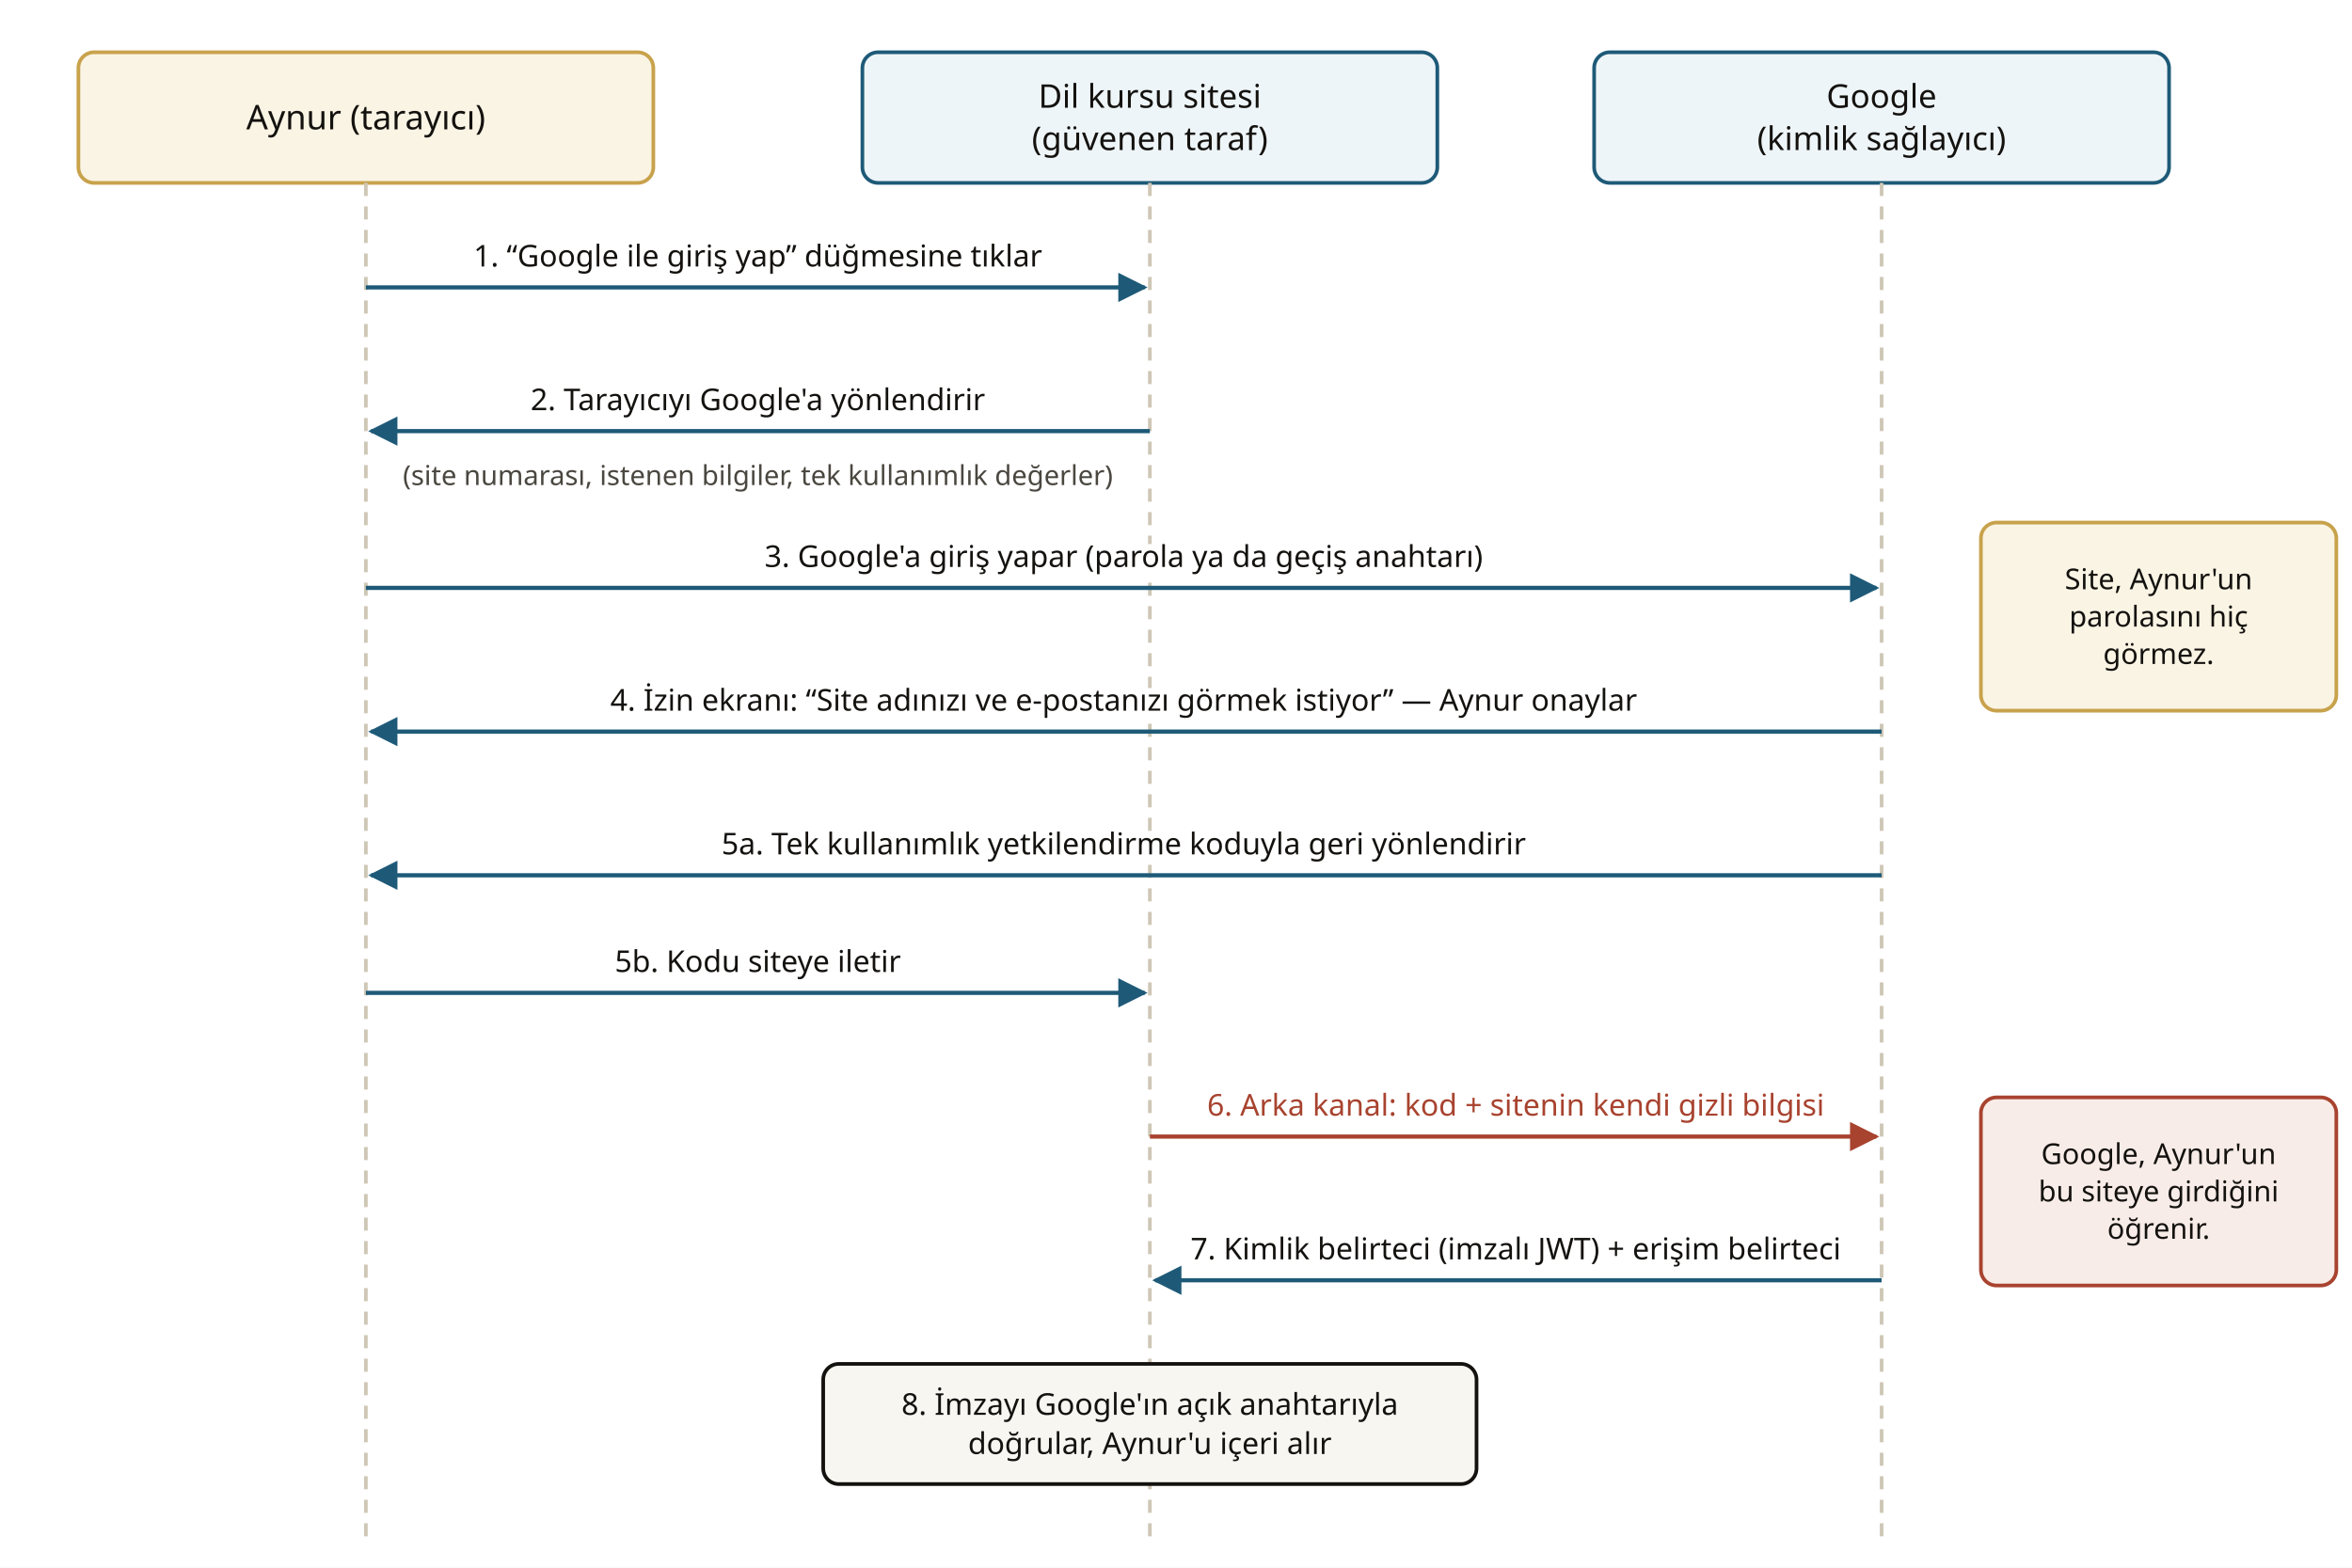
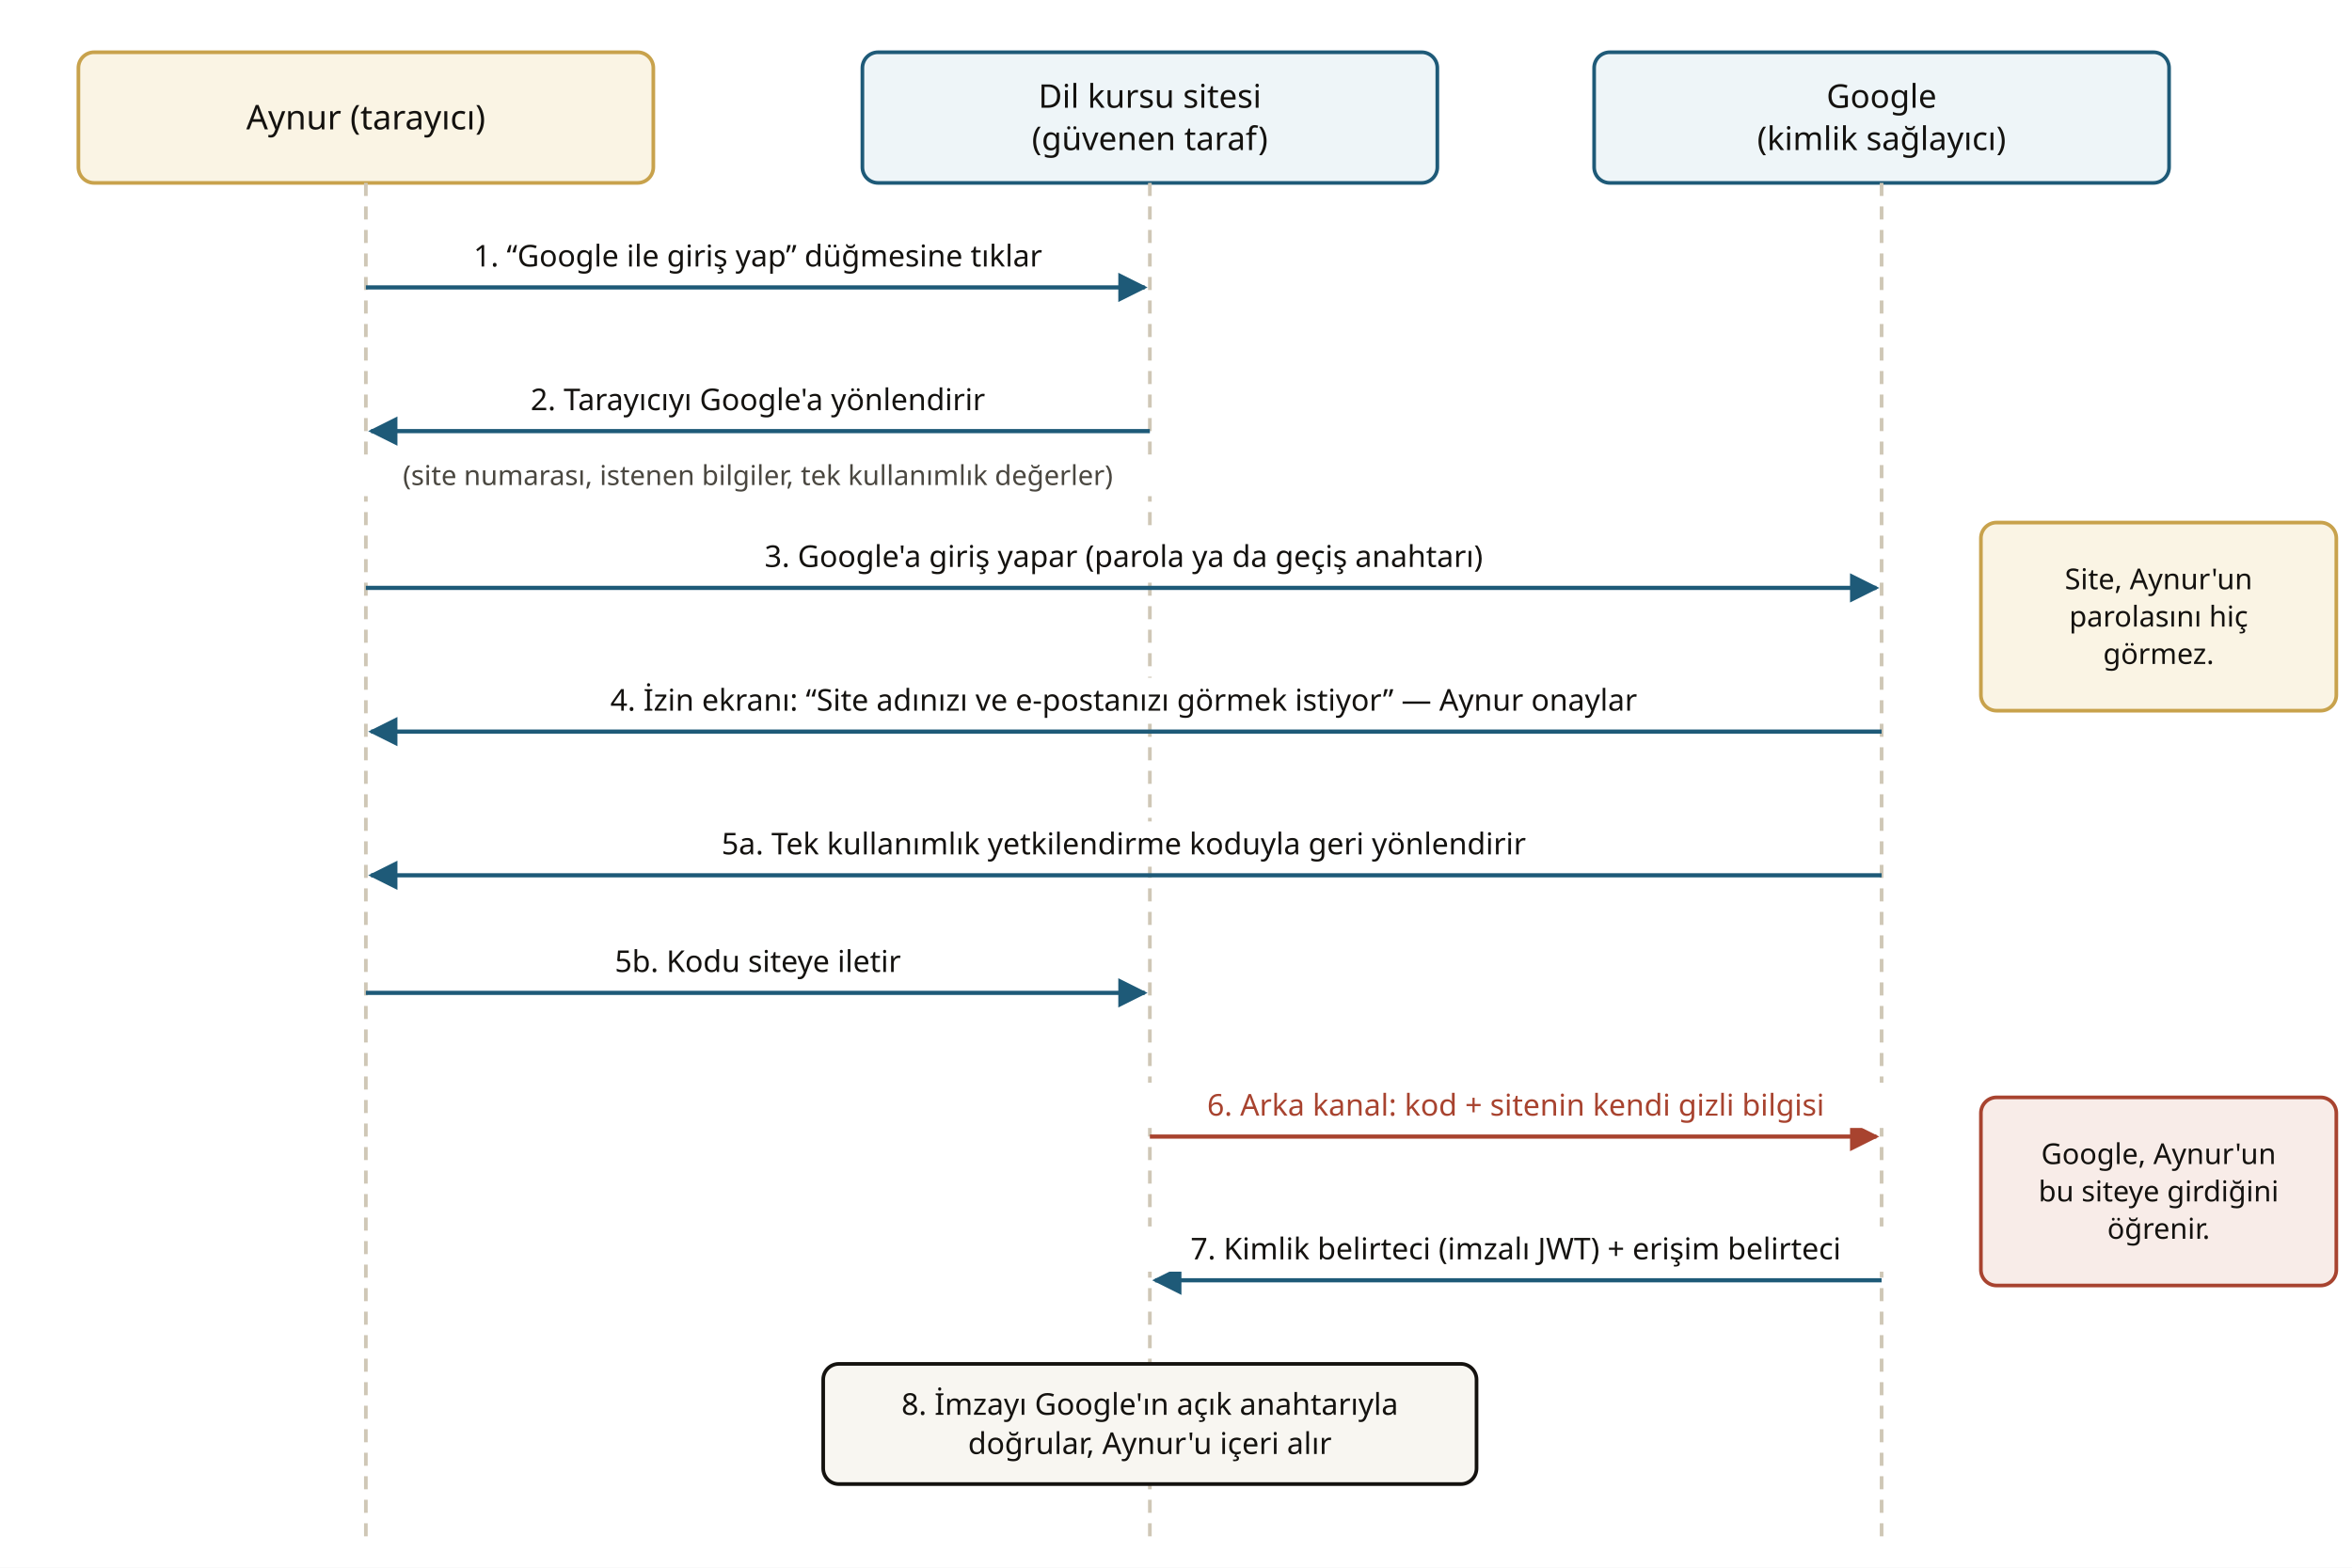
<svg xmlns="http://www.w3.org/2000/svg" viewBox="0 0 900 600" width="900" height="600" font-family="IBM Plex Sans">
  <defs>
    <marker id="ar" viewBox="0 0 10 10" refX="9" refY="5" markerWidth="7" markerHeight="7" orient="auto-start-reverse">
      <path d="M0,0 L10,5 L0,10 z" fill="#1E5A78" />
    </marker>
    <marker id="arm" viewBox="0 0 10 10" refX="9" refY="5" markerWidth="7" markerHeight="7" orient="auto-start-reverse">
      <path d="M0,0 L10,5 L0,10 z" fill="#4A4740" />
    </marker>
    <marker id="arr" viewBox="0 0 10 10" refX="9" refY="5" markerWidth="7" markerHeight="7" orient="auto-start-reverse">
      <path d="M0,0 L10,5 L0,10 z" fill="#A8432F" />
    </marker>
    <marker id="arg" viewBox="0 0 10 10" refX="9" refY="5" markerWidth="7" markerHeight="7" orient="auto-start-reverse">
      <path d="M0,0 L10,5 L0,10 z" fill="#C8A24C" />
    </marker>
  </defs>
  <rect x="0" y="0" width="900" height="600" fill="#FFFFFF" />
  <rect x="30" y="20" width="220" height="50" rx="6" fill="#FAF4E4" stroke="#C8A24C" stroke-width="1.4" />
  <text x="140" y="45.0" font-size="13" font-weight="500" fill="#14120F" text-anchor="middle" dominant-baseline="middle">Aynur (tarayıcı)</text>
  <rect x="330" y="20" width="220" height="50" rx="6" fill="#EEF5F8" stroke="#1E5A78" stroke-width="1.4" />
  <text x="440" y="36.9" font-size="12.5" font-weight="500" fill="#14120F" text-anchor="middle" dominant-baseline="middle">Dil kursu sitesi</text>
  <text x="440" y="53.1" font-size="12.5" font-weight="500" fill="#14120F" text-anchor="middle" dominant-baseline="middle">(güvenen taraf)</text>
  <rect x="610" y="20" width="220" height="50" rx="6" fill="#EEF5F8" stroke="#1E5A78" stroke-width="1.4" />
  <text x="720" y="36.9" font-size="12.5" font-weight="500" fill="#14120F" text-anchor="middle" dominant-baseline="middle">Google</text>
  <text x="720" y="53.1" font-size="12.5" font-weight="500" fill="#14120F" text-anchor="middle" dominant-baseline="middle">(kimlik sağlayıcı)</text>
  <line x1="140" y1="70" x2="140" y2="590" stroke="#CFC7B6" stroke-width="1.4" stroke-dasharray="5 4" />
  <line x1="440" y1="70" x2="440" y2="590" stroke="#CFC7B6" stroke-width="1.4" stroke-dasharray="5 4" />
  <line x1="720" y1="70" x2="720" y2="590" stroke="#CFC7B6" stroke-width="1.4" stroke-dasharray="5 4" />
  <line x1="140" y1="110" x2="438" y2="110" stroke="#1E5A78" stroke-width="1.6" marker-end="url(#ar)" />
-   <text stroke="#FFFFFF" stroke-width="5" paint-order="stroke" stroke-linejoin="round" x="290" y="98.0" font-size="11.5" font-weight="400" fill="#14120F" text-anchor="middle" dominant-baseline="middle">1. “Google ile giriş yap” düğmesine tıklar</text>
+   <rect x="159.4" y="89.4" width="261.2" height="17.3" fill="#FFFFFF" />
+   <text x="290" y="98.0" font-size="11.5" font-weight="400" fill="#14120F" text-anchor="middle" dominant-baseline="middle">1. “Google ile giriş yap” düğmesine tıklar</text>
  <line x1="440" y1="165" x2="142" y2="165" stroke="#1E5A78" stroke-width="1.6" marker-end="url(#ar)" />
-   <text stroke="#FFFFFF" stroke-width="5" paint-order="stroke" stroke-linejoin="round" x="290" y="153.0" font-size="11.5" font-weight="400" fill="#14120F" text-anchor="middle" dominant-baseline="middle">2. Tarayıcıyı Google'a yönlendirir</text>
+   <rect x="183.3" y="144.4" width="213.3" height="17.3" fill="#FFFFFF" />
+   <text x="290" y="153.0" font-size="11.5" font-weight="400" fill="#14120F" text-anchor="middle" dominant-baseline="middle">2. Tarayıcıyı Google'a yönlendirir</text>
+   <rect x="123.9" y="174.1" width="332.1" height="15.8" fill="#FFFFFF" />
  <text x="290" y="182.0" font-size="10.5" font-weight="400" fill="#4A4740" text-anchor="middle" dominant-baseline="middle">(site numarası, istenen bilgiler, tek kullanımlık değerler)</text>
  <line x1="140" y1="225" x2="718" y2="225" stroke="#1E5A78" stroke-width="1.6" marker-end="url(#ar)" />
-   <text stroke="#FFFFFF" stroke-width="5" paint-order="stroke" stroke-linejoin="round" x="430" y="213.0" font-size="11.5" font-weight="400" fill="#14120F" text-anchor="middle" dominant-baseline="middle">3. Google'a giriş yapar (parola ya da geçiş anahtarı)</text>
+   <rect x="266.5" y="204.4" width="326.9" height="17.3" fill="#FFFFFF" />
+   <text x="430" y="213.0" font-size="11.5" font-weight="400" fill="#14120F" text-anchor="middle" dominant-baseline="middle">3. Google'a giriş yapar (parola ya da geçiş anahtarı)</text>
  <line x1="720" y1="280" x2="142" y2="280" stroke="#1E5A78" stroke-width="1.6" marker-end="url(#ar)" />
-   <text stroke="#FFFFFF" stroke-width="5" paint-order="stroke" stroke-linejoin="round" x="430" y="268.0" font-size="11.5" font-weight="400" fill="#14120F" text-anchor="middle" dominant-baseline="middle">4. İzin ekranı: “Site adınızı ve e-postanızı görmek istiyor” — Aynur onaylar</text>
+   <rect x="197.8" y="259.4" width="464.5" height="17.3" fill="#FFFFFF" />
+   <text x="430" y="268.0" font-size="11.5" font-weight="400" fill="#14120F" text-anchor="middle" dominant-baseline="middle">4. İzin ekranı: “Site adınızı ve e-postanızı görmek istiyor” — Aynur onaylar</text>
  <line x1="720" y1="335" x2="142" y2="335" stroke="#1E5A78" stroke-width="1.6" marker-end="url(#ar)" />
-   <text stroke="#FFFFFF" stroke-width="5" paint-order="stroke" stroke-linejoin="round" x="430" y="323.0" font-size="11.5" font-weight="400" fill="#14120F" text-anchor="middle" dominant-baseline="middle">5a. Tek kullanımlık yetkilendirme koduyla geri yönlendirir</text>
+   <rect x="251.6" y="314.4" width="356.8" height="17.3" fill="#FFFFFF" />
+   <text x="430" y="323.0" font-size="11.5" font-weight="400" fill="#14120F" text-anchor="middle" dominant-baseline="middle">5a. Tek kullanımlık yetkilendirme koduyla geri yönlendirir</text>
  <line x1="140" y1="380" x2="438" y2="380" stroke="#1E5A78" stroke-width="1.6" marker-end="url(#ar)" />
-   <text stroke="#FFFFFF" stroke-width="5" paint-order="stroke" stroke-linejoin="round" x="290" y="368.0" font-size="11.5" font-weight="400" fill="#14120F" text-anchor="middle" dominant-baseline="middle">5b. Kodu siteye iletir</text>
+   <rect x="219.2" y="359.4" width="141.6" height="17.3" fill="#FFFFFF" />
+   <text x="290" y="368.0" font-size="11.5" font-weight="400" fill="#14120F" text-anchor="middle" dominant-baseline="middle">5b. Kodu siteye iletir</text>
  <line x1="440" y1="435" x2="718" y2="435" stroke="#A8432F" stroke-width="1.6" marker-end="url(#arr)" />
-   <text stroke="#FFFFFF" stroke-width="5" paint-order="stroke" stroke-linejoin="round" x="580" y="423.0" font-size="11.5" font-weight="400" fill="#A8432F" text-anchor="middle" dominant-baseline="middle">6. Arka kanal: kod + sitenin kendi gizli bilgisi</text>
+   <rect x="431.5" y="414.4" width="297.0" height="17.3" fill="#FFFFFF" />
+   <text x="580" y="423.0" font-size="11.5" font-weight="400" fill="#A8432F" text-anchor="middle" dominant-baseline="middle">6. Arka kanal: kod + sitenin kendi gizli bilgisi</text>
  <line x1="720" y1="490" x2="442" y2="490" stroke="#1E5A78" stroke-width="1.6" marker-end="url(#ar)" />
-   <text stroke="#FFFFFF" stroke-width="5" paint-order="stroke" stroke-linejoin="round" x="580" y="478.0" font-size="11.5" font-weight="400" fill="#14120F" text-anchor="middle" dominant-baseline="middle">7. Kimlik belirteci (imzalı JWT) + erişim belirteci</text>
+   <rect x="422.5" y="469.4" width="315.0" height="17.3" fill="#FFFFFF" />
+   <text x="580" y="478.0" font-size="11.5" font-weight="400" fill="#14120F" text-anchor="middle" dominant-baseline="middle">7. Kimlik belirteci (imzalı JWT) + erişim belirteci</text>
  <rect x="315" y="522" width="250" height="46" rx="6" fill="#F8F6F1" stroke="#14120F" stroke-width="1.4" />
  <text x="440" y="537.5" font-size="11.5" font-weight="500" fill="#14120F" text-anchor="middle" dominant-baseline="middle">8. İmzayı Google'ın açık anahtarıyla</text>
  <text x="440" y="552.5" font-size="11.5" font-weight="500" fill="#14120F" text-anchor="middle" dominant-baseline="middle">doğrular, Aynur'u içeri alır</text>
  <rect x="758" y="200" width="136" height="72" rx="6" fill="#FAF4E4" stroke="#C8A24C" stroke-width="1.4" />
  <text x="826" y="221.7" font-size="11" font-weight="500" fill="#14120F" text-anchor="middle" dominant-baseline="middle">Site, Aynur'un</text>
  <text x="826" y="236.0" font-size="11" font-weight="500" fill="#14120F" text-anchor="middle" dominant-baseline="middle">parolasını hiç</text>
  <text x="826" y="250.3" font-size="11" font-weight="500" fill="#14120F" text-anchor="middle" dominant-baseline="middle">görmez.</text>
  <rect x="758" y="420" width="136" height="72" rx="6" fill="#F8ECE8" stroke="#A8432F" stroke-width="1.4" />
  <text x="826" y="441.7" font-size="11" font-weight="500" fill="#14120F" text-anchor="middle" dominant-baseline="middle">Google, Aynur'un</text>
  <text x="826" y="456.0" font-size="11" font-weight="500" fill="#14120F" text-anchor="middle" dominant-baseline="middle">bu siteye girdiğini</text>
  <text x="826" y="470.3" font-size="11" font-weight="500" fill="#14120F" text-anchor="middle" dominant-baseline="middle">öğrenir.</text>
</svg>
